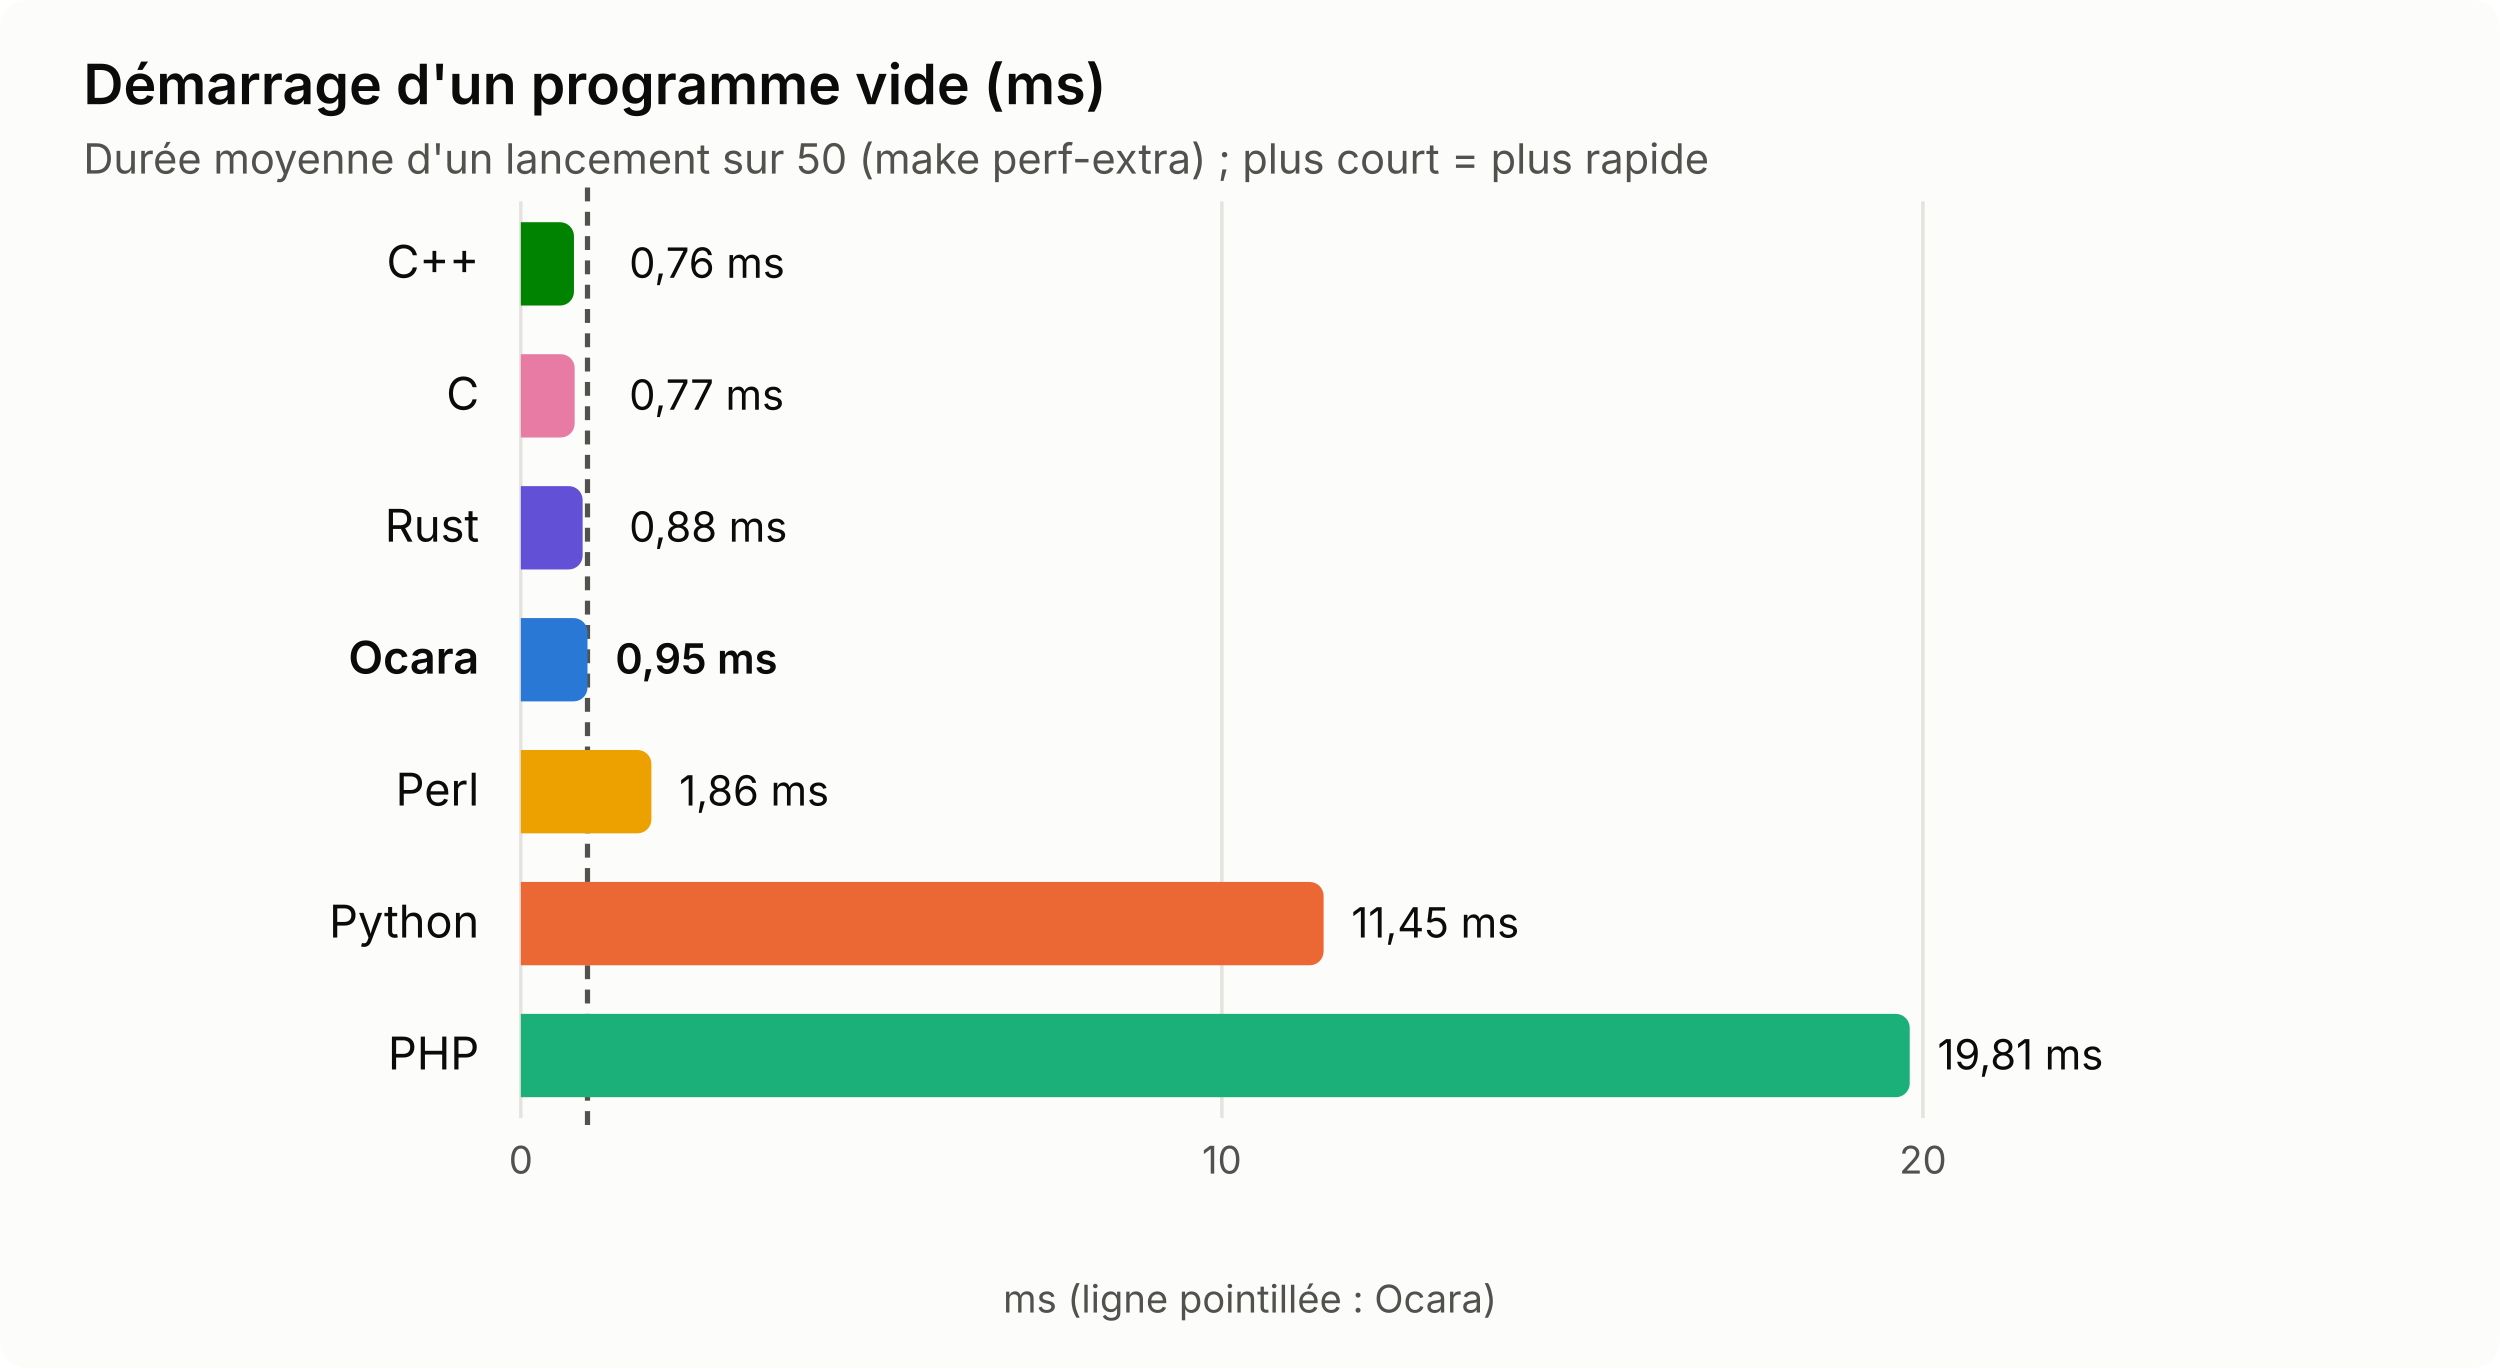
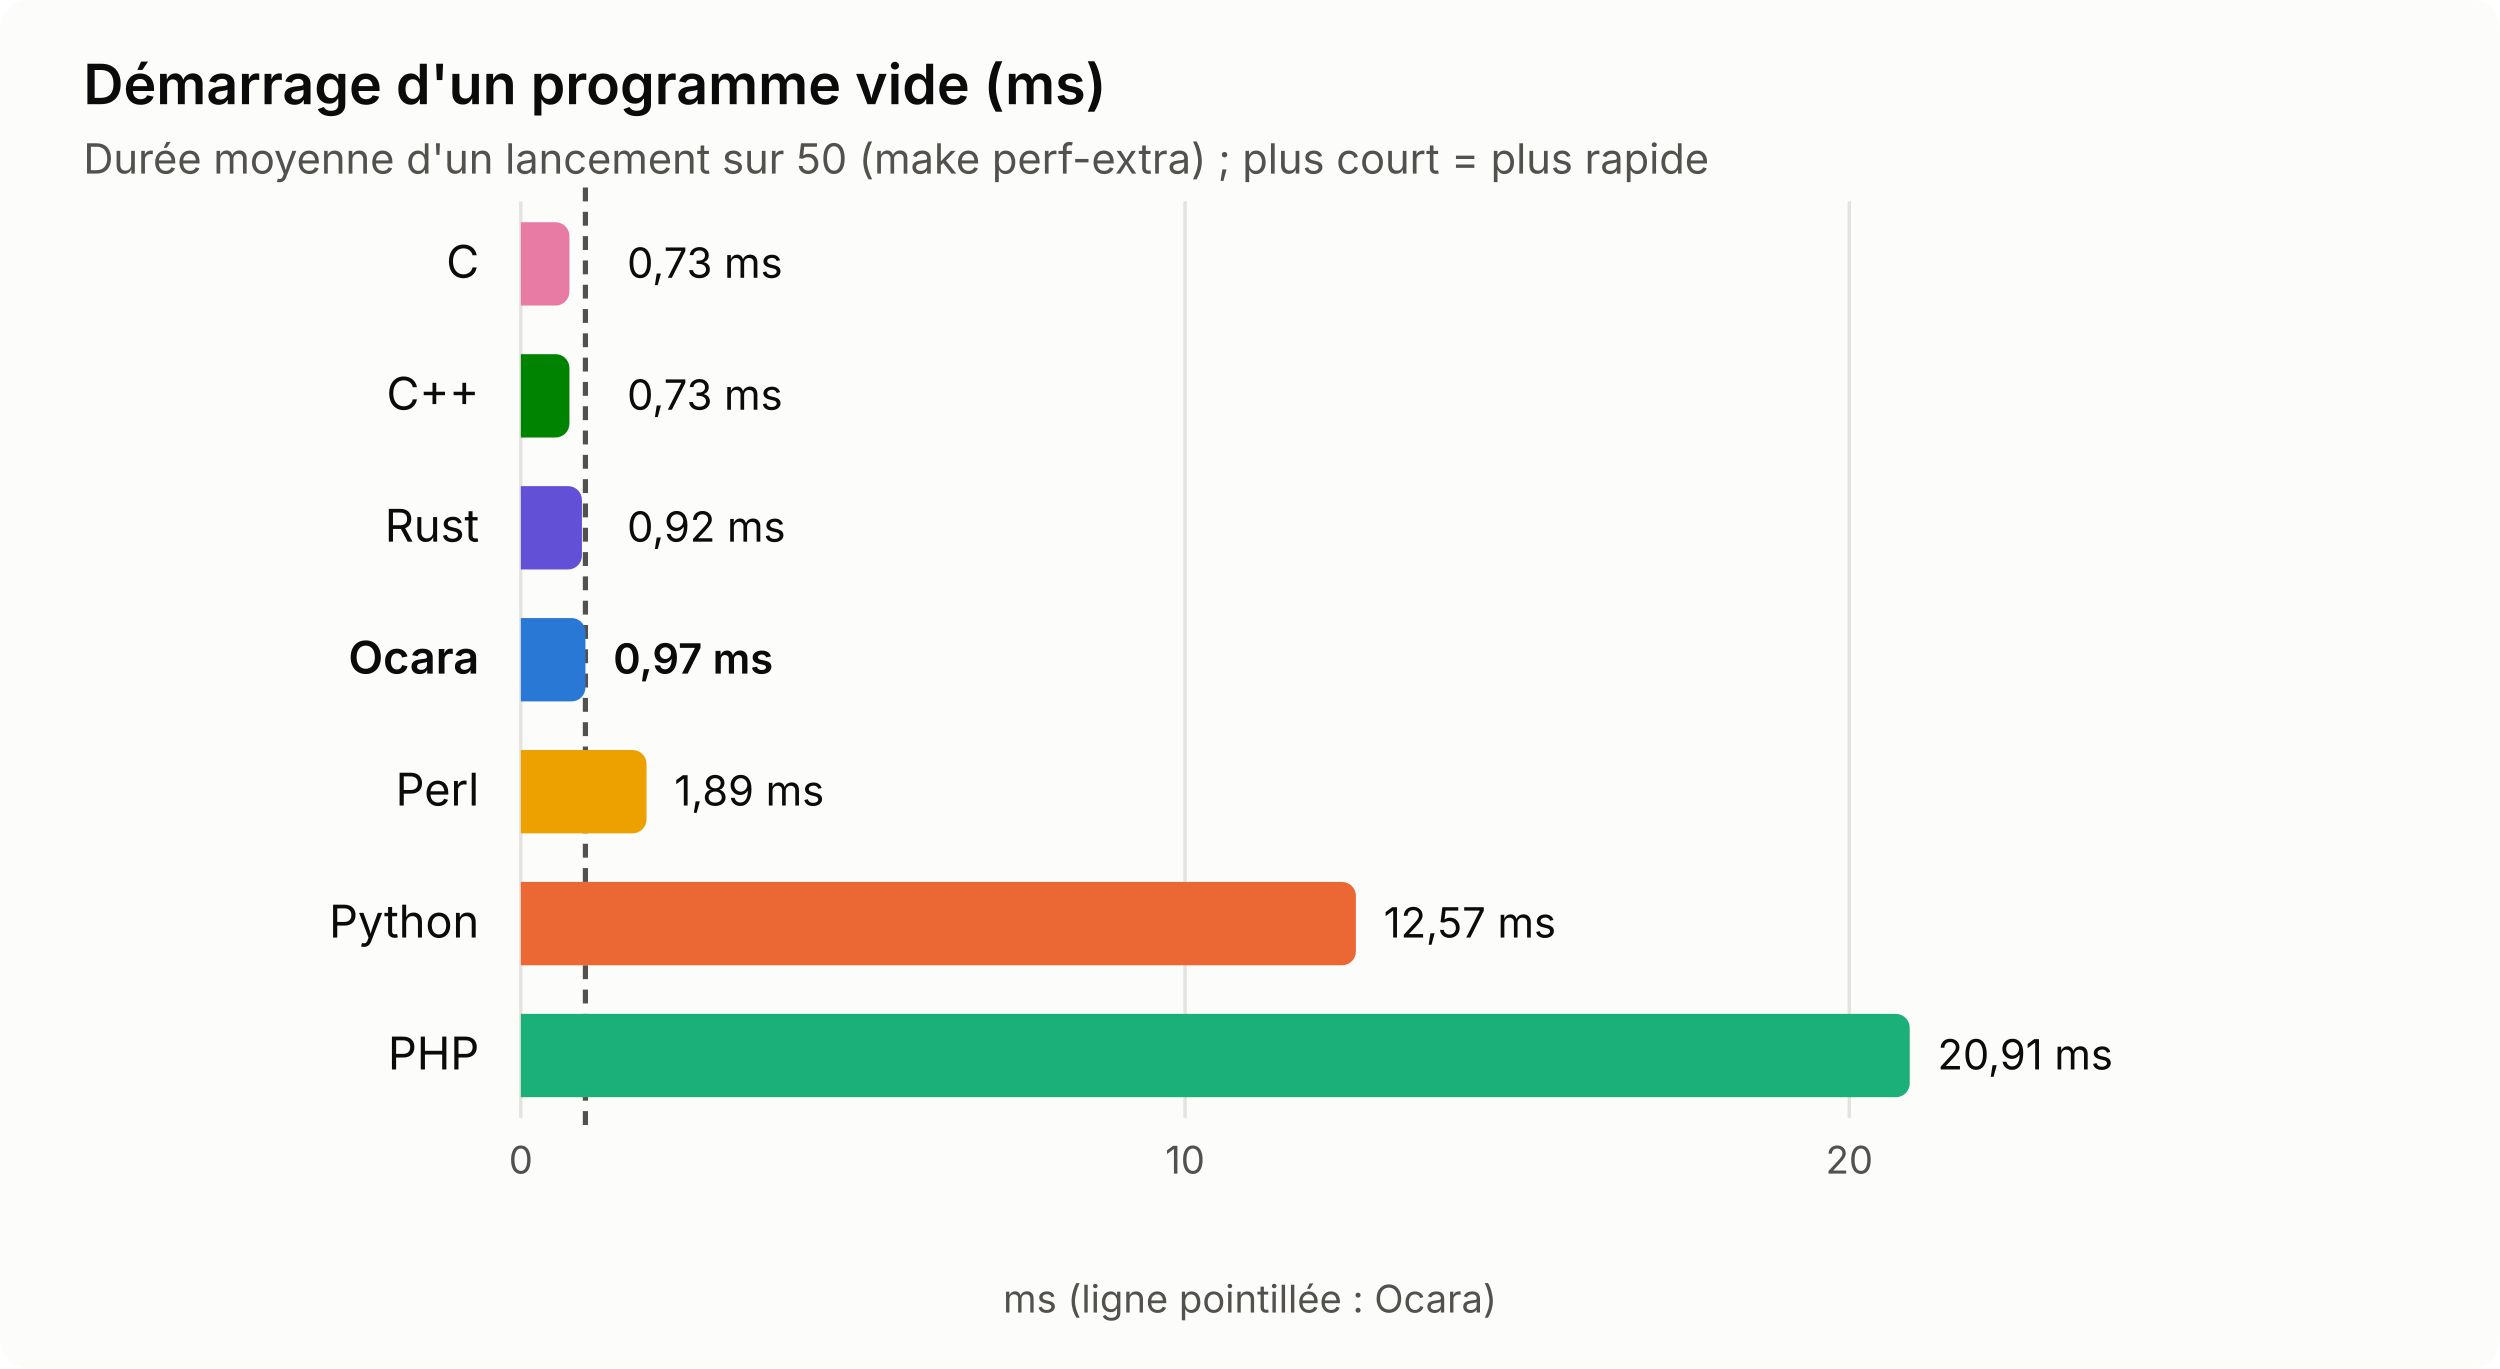
<svg xmlns="http://www.w3.org/2000/svg" viewBox="0 0 720 394" width="720" height="394" role="img" aria-labelledby="t d">
  <style>svg { font-family: system-ui, -apple-system, 'Segoe UI', sans-serif; } .surface { fill: #fcfcfb; } .ink { fill: #0b0b0b; } .ink2 { fill: #52514e; } .grid { stroke: #e4e3df; } .ref { stroke: #52514e; } .s0 { fill: #2a78d6; } .s1 { fill: #eb6834; } .s2 { fill: #1baf7a; } .s3 { fill: #eda100; } .s4 { fill: #e87ba4; } .s5 { fill: #008300; } .s6 { fill: #6250d6; } @media (prefers-color-scheme: dark) { .surface { fill: #1a1a19; } .ink { fill: #f0efec; } .ink2 { fill: #c3c2b7; } .grid { stroke: #3a3936; } .ref { stroke: #c3c2b7; } .s0 { fill: #3987e5; } .s1 { fill: #d95926; } .s2 { fill: #199e70; } .s3 { fill: #c98500; } .s4 { fill: #d55181; } .s5 { fill: #008300; } .s6 { fill: #9085e9; } }</style>
  <rect class="surface" width="720" height="394" rx="8" />
  <text class="ink" x="24" y="30" font-size="16" font-weight="600">Démarrage d'un programme vide (ms)</text>
  <text class="ink2" x="24" y="50" font-size="12">Durée moyenne d'un lancement sur 50 (make perf-extra) ; plus court = plus rapide</text>
  <line class="grid" x1="150.0" y1="58" x2="150.0" y2="322" stroke-width="1" />
  <text class="ink2" x="150.0" y="338" font-size="11" text-anchor="middle">0</text>
-   <line class="grid" x1="351.9" y1="58" x2="351.9" y2="322" stroke-width="1" />
-   <text class="ink2" x="351.9" y="338" font-size="11" text-anchor="middle">10</text>
-   <line class="grid" x1="553.8" y1="58" x2="553.8" y2="322" stroke-width="1" />
-   <text class="ink2" x="553.8" y="338" font-size="11" text-anchor="middle">20</text>
-   <line class="ref" x1="169.2" y1="54" x2="169.2" y2="326" stroke-width="1.5" stroke-dasharray="4 3" />
-   <text class="ink" x="138" y="80.0" font-size="13" text-anchor="end">C++</text>
-   <path class="s5" d="M150,64 h11.3 a4,4 0 0 1 4,4 v16 a4,4 0 0 1 -4,4 h-11.3 z" />
-   <text class="ink" x="181.2" y="80.0" font-size="12">0,76 ms</text>
-   <text class="ink" x="138" y="118.0" font-size="13" text-anchor="end">C</text>
-   <path class="s4" d="M150,102 h11.5 a4,4 0 0 1 4,4 v16 a4,4 0 0 1 -4,4 h-11.5 z" />
-   <text class="ink" x="181.2" y="118.0" font-size="12">0,77 ms</text>
+   <line class="grid" x1="341.3" y1="58" x2="341.3" y2="322" stroke-width="1" />
+   <text class="ink2" x="341.3" y="338" font-size="11" text-anchor="middle">10</text>
+   <line class="grid" x1="532.6" y1="58" x2="532.6" y2="322" stroke-width="1" />
+   <text class="ink2" x="532.6" y="338" font-size="11" text-anchor="middle">20</text>
+   <line class="ref" x1="168.6" y1="54" x2="168.6" y2="326" stroke-width="1.5" stroke-dasharray="4 3" />
+   <text class="ink" x="138" y="80.0" font-size="13" text-anchor="end">C</text>
+   <path class="s4" d="M150,64 h10.0 a4,4 0 0 1 4,4 v16 a4,4 0 0 1 -4,4 h-10.0 z" />
+   <text class="ink" x="180.6" y="80.0" font-size="12">0,73 ms</text>
+   <text class="ink" x="138" y="118.0" font-size="13" text-anchor="end">C++</text>
+   <path class="s5" d="M150,102 h10.0 a4,4 0 0 1 4,4 v16 a4,4 0 0 1 -4,4 h-10.0 z" />
+   <text class="ink" x="180.6" y="118.0" font-size="12">0,73 ms</text>
  <text class="ink" x="138" y="156.0" font-size="13" text-anchor="end">Rust</text>
-   <path class="s6" d="M150,140 h13.8 a4,4 0 0 1 4,4 v16 a4,4 0 0 1 -4,4 h-13.8 z" />
-   <text class="ink" x="181.2" y="156.0" font-size="12">0,88 ms</text>
+   <path class="s6" d="M150,140 h13.6 a4,4 0 0 1 4,4 v16 a4,4 0 0 1 -4,4 h-13.6 z" />
+   <text class="ink" x="180.6" y="156.0" font-size="12">0,92 ms</text>
  <text class="ink" x="138" y="194.0" font-size="13" text-anchor="end" font-weight="600">Ocara</text>
-   <path class="s0" d="M150,178 h15.2 a4,4 0 0 1 4,4 v16 a4,4 0 0 1 -4,4 h-15.2 z" />
-   <text class="ink" x="177.2" y="194.0" font-size="12" font-weight="600">0,95 ms</text>
+   <path class="s0" d="M150,178 h14.6 a4,4 0 0 1 4,4 v16 a4,4 0 0 1 -4,4 h-14.6 z" />
+   <text class="ink" x="176.6" y="194.0" font-size="12" font-weight="600">0,97 ms</text>
  <text class="ink" x="138" y="232.0" font-size="13" text-anchor="end">Perl</text>
-   <path class="s3" d="M150,216 h33.6 a4,4 0 0 1 4,4 v16 a4,4 0 0 1 -4,4 h-33.6 z" />
-   <text class="ink" x="195.6" y="232.0" font-size="12">1,86 ms</text>
+   <path class="s3" d="M150,216 h32.2 a4,4 0 0 1 4,4 v16 a4,4 0 0 1 -4,4 h-32.2 z" />
+   <text class="ink" x="194.2" y="232.0" font-size="12">1,89 ms</text>
  <text class="ink" x="138" y="270.0" font-size="13" text-anchor="end">Python</text>
-   <path class="s1" d="M150,254 h227.2 a4,4 0 0 1 4,4 v16 a4,4 0 0 1 -4,4 h-227.2 z" />
-   <text class="ink" x="389.2" y="270.0" font-size="12">11,45 ms</text>
+   <path class="s1" d="M150,254 h236.5 a4,4 0 0 1 4,4 v16 a4,4 0 0 1 -4,4 h-236.5 z" />
+   <text class="ink" x="398.5" y="270.0" font-size="12">12,57 ms</text>
  <text class="ink" x="138" y="308.0" font-size="13" text-anchor="end">PHP</text>
  <path class="s2" d="M150,292 h396.0 a4,4 0 0 1 4,4 v16 a4,4 0 0 1 -4,4 h-396.0 z" />
-   <text class="ink" x="558.0" y="308.0" font-size="12">19,81 ms</text>
+   <text class="ink" x="558.0" y="308.0" font-size="12">20,91 ms</text>
  <text class="ink2" x="360.0" y="378" font-size="11" text-anchor="middle">ms (ligne pointillée : Ocara)</text>
</svg>
